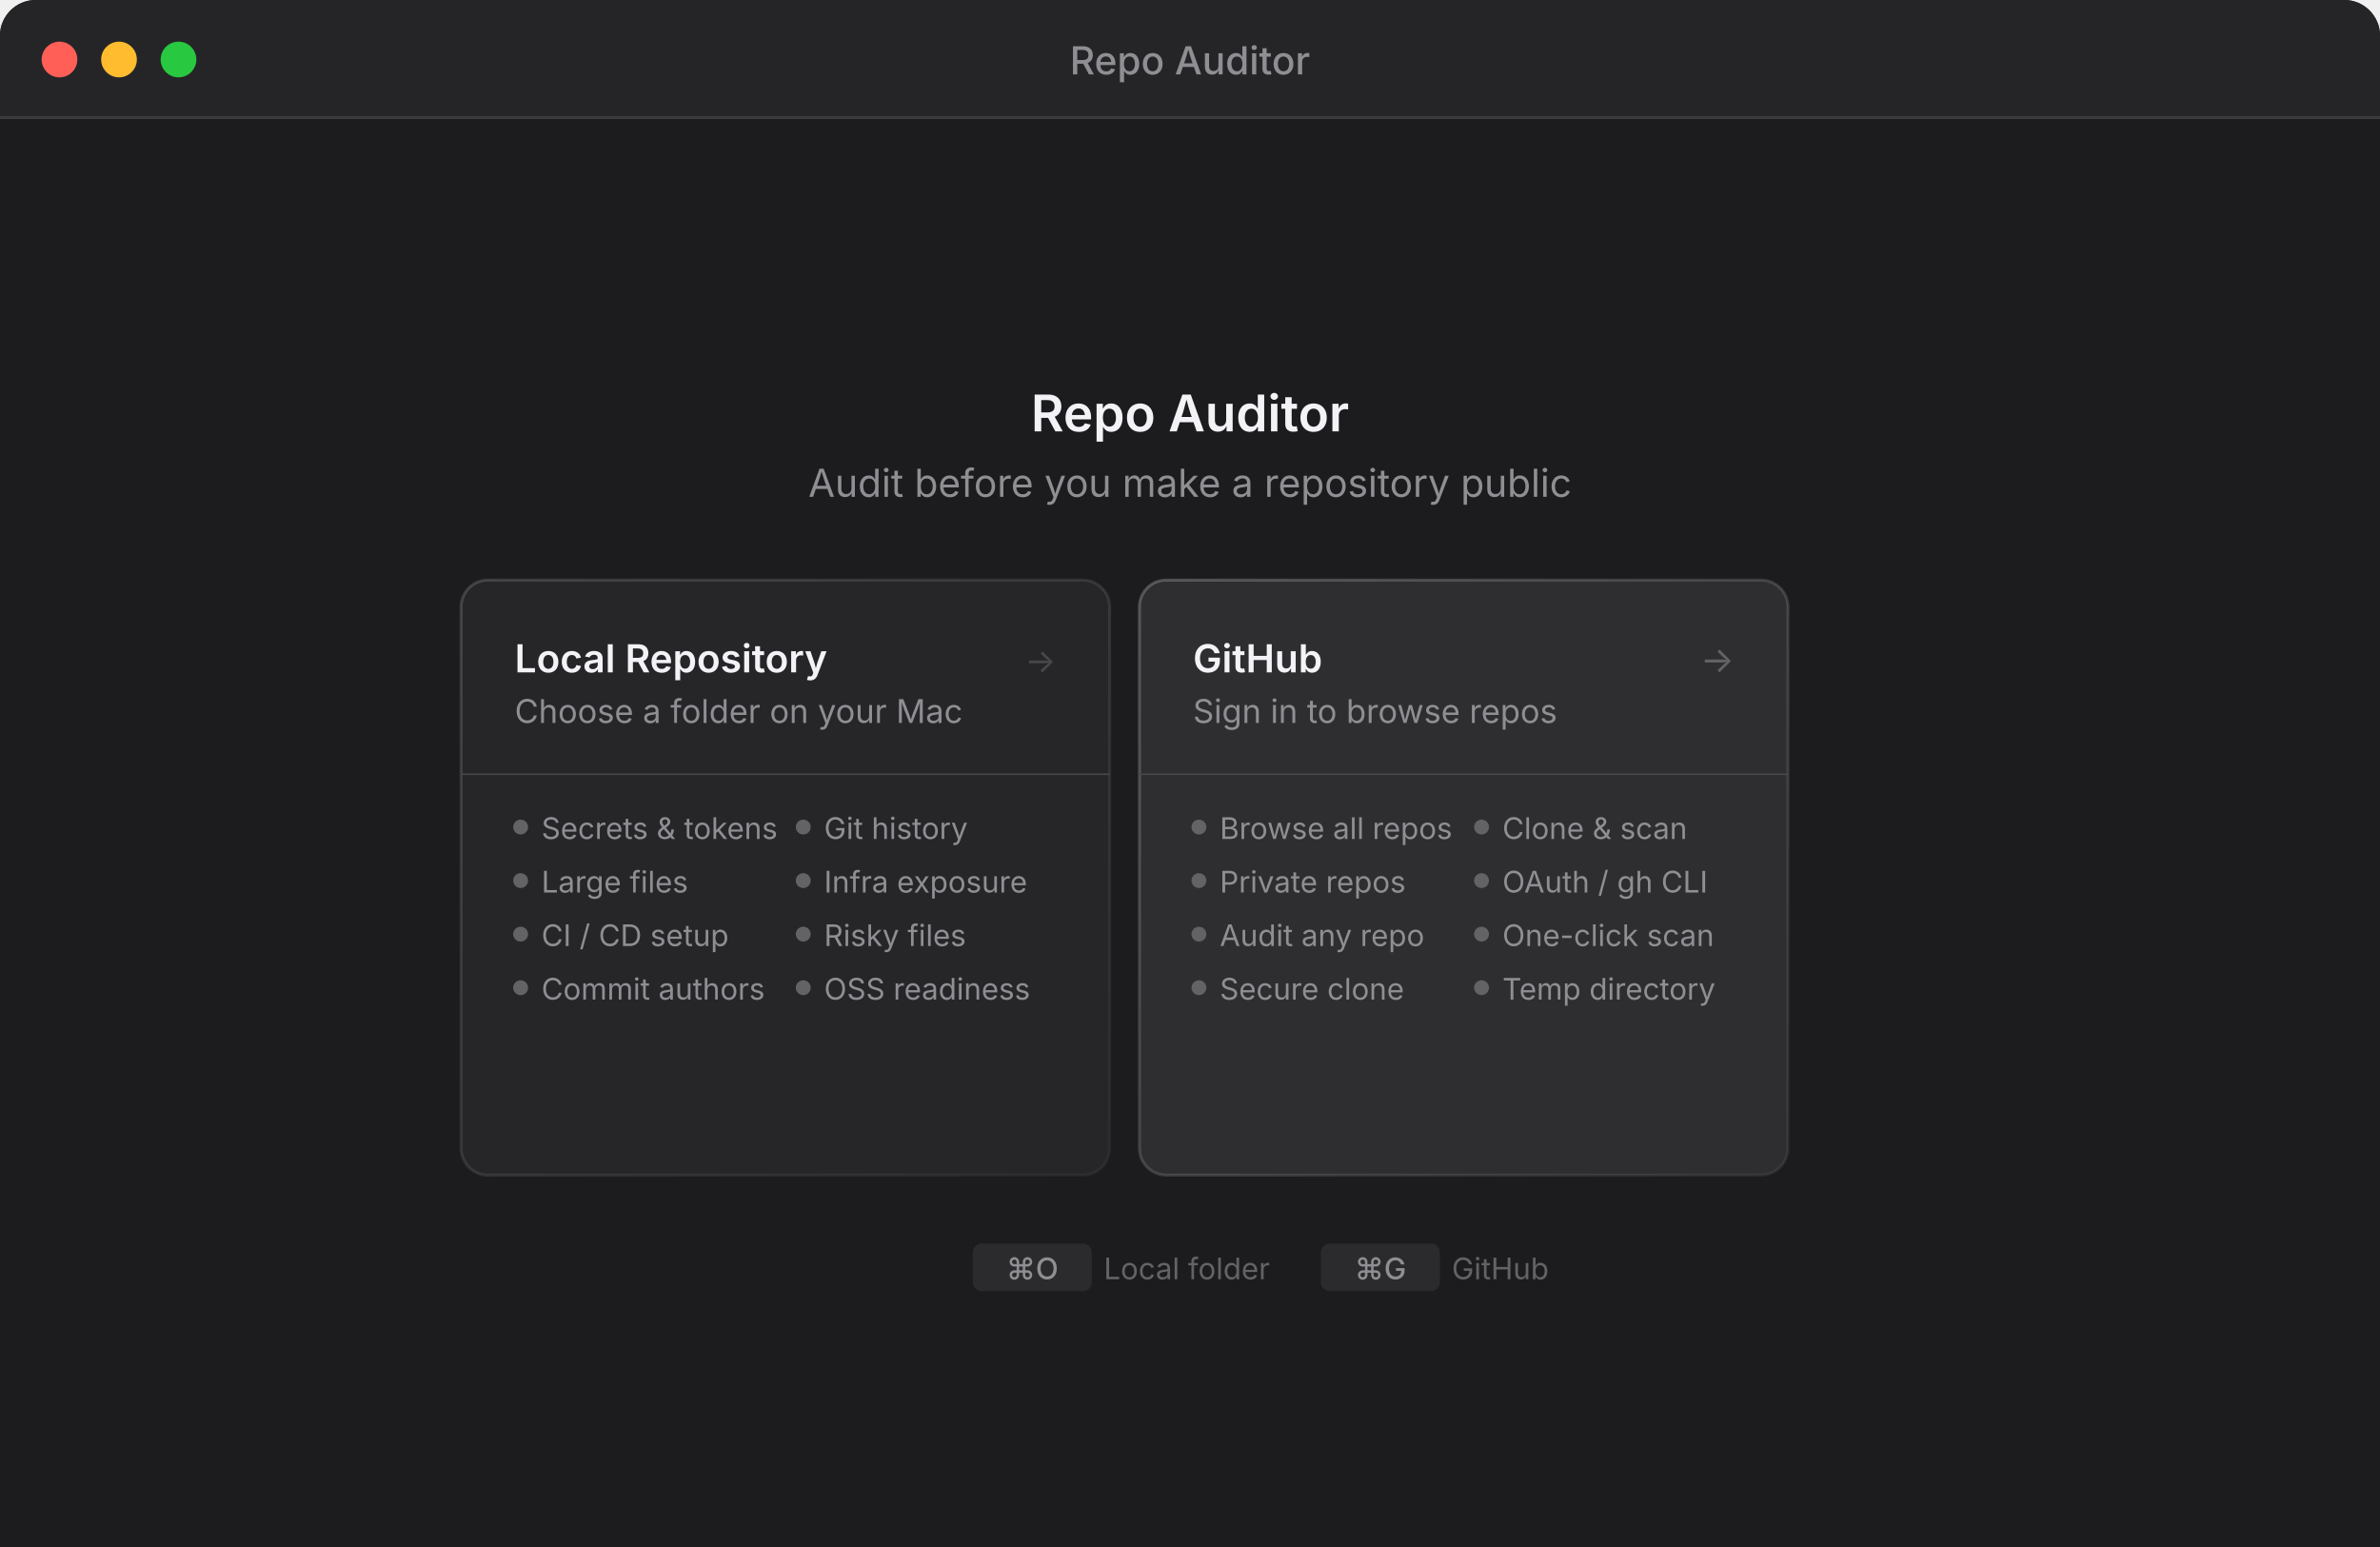
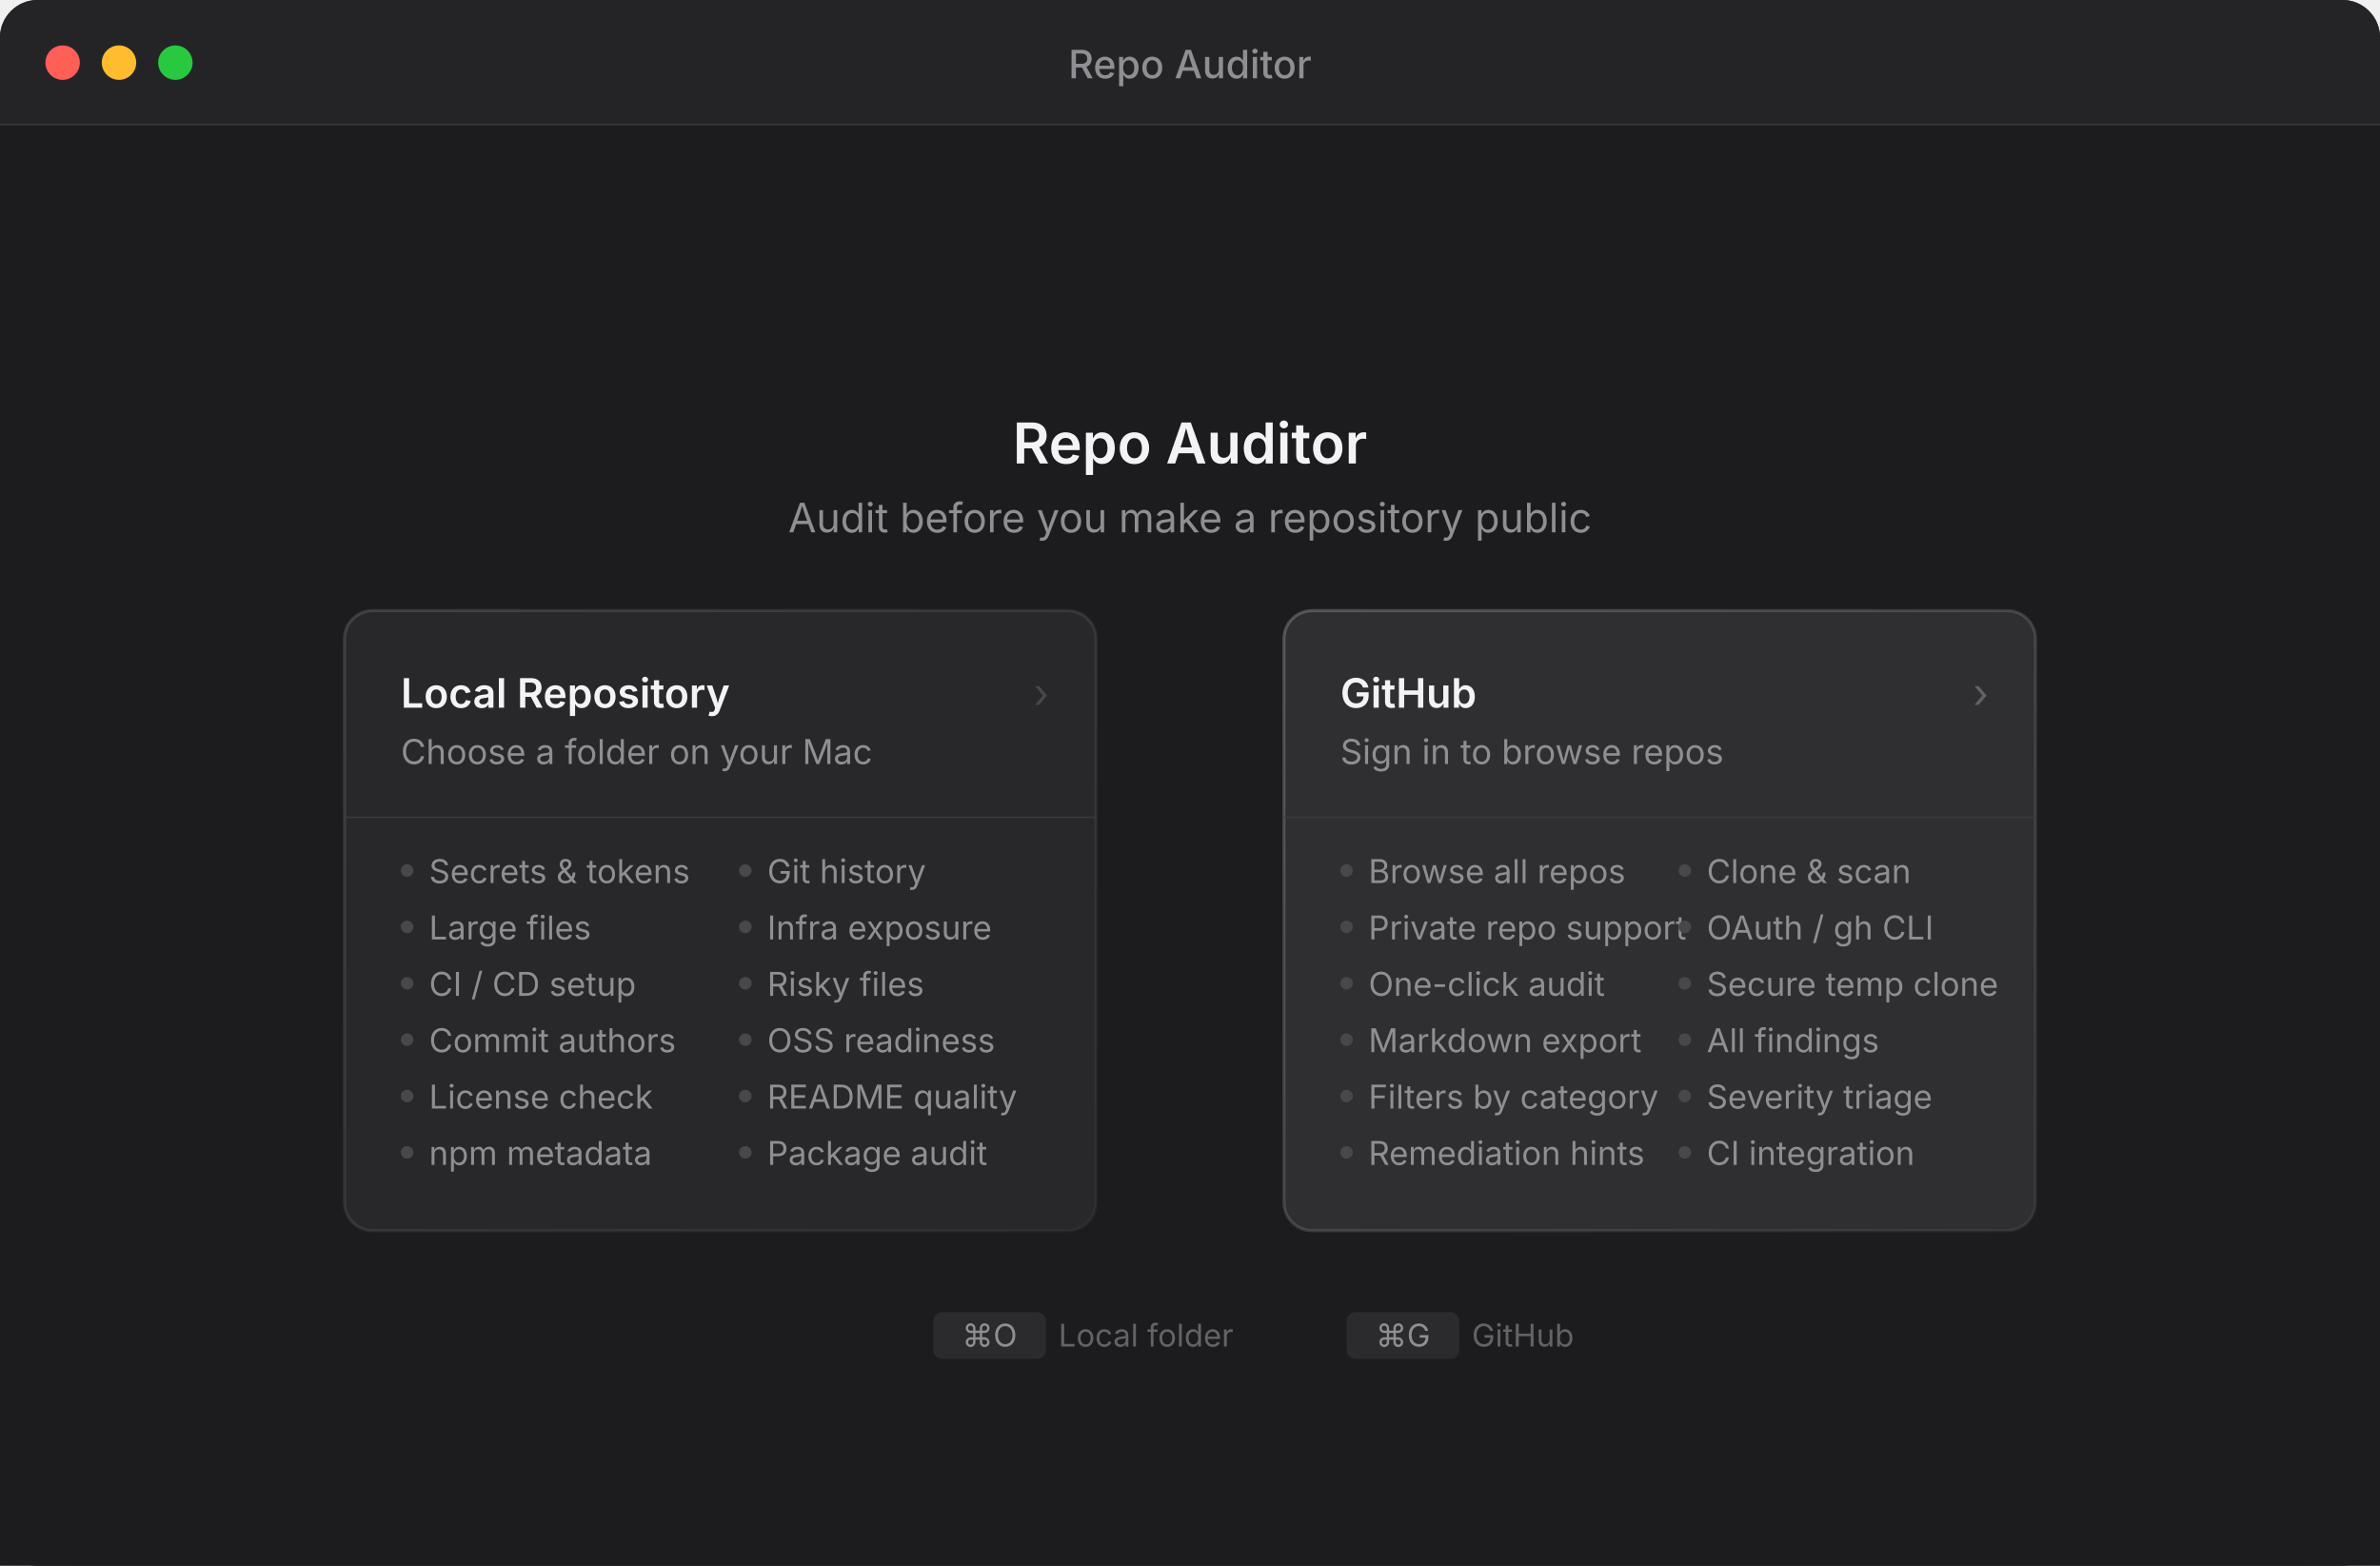
- <svg xmlns="http://www.w3.org/2000/svg" width="800" height="520" viewBox="0 0 800 520">
+ <svg xmlns="http://www.w3.org/2000/svg" width="760" height="500" viewBox="0 0 760 500">
  <defs>
-     <filter id="shadow" x="-10%" y="-10%" width="120%" height="130%">
-       <feDropShadow dx="0" dy="8" stdDeviation="16" flood-color="#000" flood-opacity="0.5" />
+     <linearGradient id="tb" x1="0%" y1="0%" x2="100%" y2="100%">
+       <stop offset="0%" stop-color="#fff" stop-opacity="0.13" />
+       <stop offset="100%" stop-color="#fff" stop-opacity="0.04" />
+     </linearGradient>
+     <linearGradient id="tbh" x1="0%" y1="0%" x2="100%" y2="100%">
+       <stop offset="0%" stop-color="#fff" stop-opacity="0.21" />
+       <stop offset="100%" stop-color="#fff" stop-opacity="0.06" />
+     </linearGradient>
+     <filter id="ws" x="-8%" y="-8%" width="120%" height="125%">
+       <feDropShadow dx="0" dy="10" stdDeviation="18" flood-color="#000" flood-opacity="0.55" />
    </filter>
-     <linearGradient id="tile-border" x1="0%" y1="0%" x2="100%" y2="100%">
-       <stop offset="0%" stop-color="#ffffff" stop-opacity="0.15" />
-       <stop offset="100%" stop-color="#ffffff" stop-opacity="0.04" />
-     </linearGradient>
-     <linearGradient id="tile-border-hover" x1="0%" y1="0%" x2="100%" y2="100%">
-       <stop offset="0%" stop-color="#ffffff" stop-opacity="0.22" />
-       <stop offset="100%" stop-color="#ffffff" stop-opacity="0.06" />
-     </linearGradient>
  </defs>
-   <rect width="800" height="520" rx="12" fill="#1c1c1e" filter="url(#shadow)" />
-   <rect width="800" height="40" rx="12" fill="#252528" />
-   <rect y="28" width="800" height="12" fill="#252528" />
-   <rect y="39" width="800" height="1" fill="#3a3a3c" />
-   <circle cx="20" cy="20" r="6" fill="#ff5f57" />
-   <circle cx="40" cy="20" r="6" fill="#febc2e" />
-   <circle cx="60" cy="20" r="6" fill="#28c840" />
-   <text x="400" y="25" text-anchor="middle" font-family="-apple-system, BlinkMacSystemFont, 'Helvetica Neue'" font-size="13" fill="#8e8e93" font-weight="500">Repo Auditor</text>
-   <rect x="0" y="40" width="800" height="480" fill="#1c1c1e" />
-   <text x="400" y="145" text-anchor="middle" font-family="-apple-system, BlinkMacSystemFont, 'Helvetica Neue'" font-size="17" fill="#f2f2f7" font-weight="600">Repo Auditor</text>
-   <text x="400" y="167" text-anchor="middle" font-family="-apple-system, BlinkMacSystemFont, 'Helvetica Neue'" font-size="13" fill="#8e8e93">Audit before you make a repository public</text>
-   <rect x="155" y="195" width="218" height="200" rx="9" fill="#2c2c2e" fill-opacity="0.7" />
-   <rect x="155" y="195" width="218" height="200" rx="9" fill="none" stroke="url(#tile-border)" stroke-width="1" />
-   <text x="173" y="226" font-family="-apple-system, BlinkMacSystemFont, 'Helvetica Neue'" font-size="13" fill="#f2f2f7" font-weight="600">Local Repository</text>
-   <text x="173" y="243" font-family="-apple-system, BlinkMacSystemFont, 'Helvetica Neue'" font-size="11" fill="#8e8e93">Choose a folder on your Mac</text>
-   <text x="355" y="226" text-anchor="end" font-family="-apple-system, BlinkMacSystemFont, 'Helvetica Neue'" font-size="11" fill="#48484a">→</text>
-   <rect x="155" y="260" width="218" height="0.5" fill="#48484a" />
-   <circle cx="175" cy="278" r="2.5" fill="#636366" />
-   <text x="182" y="282" font-family="-apple-system, BlinkMacSystemFont, 'Helvetica Neue'" font-size="10" fill="#8e8e93">Secrets &amp; tokens</text>
-   <circle cx="270" cy="278" r="2.5" fill="#636366" />
-   <text x="277" y="282" font-family="-apple-system, BlinkMacSystemFont, 'Helvetica Neue'" font-size="10" fill="#8e8e93">Git history</text>
-   <circle cx="175" cy="296" r="2.5" fill="#636366" />
-   <text x="182" y="300" font-family="-apple-system, BlinkMacSystemFont, 'Helvetica Neue'" font-size="10" fill="#8e8e93">Large files</text>
-   <circle cx="270" cy="296" r="2.5" fill="#636366" />
-   <text x="277" y="300" font-family="-apple-system, BlinkMacSystemFont, 'Helvetica Neue'" font-size="10" fill="#8e8e93">Infra exposure</text>
-   <circle cx="175" cy="314" r="2.5" fill="#636366" />
-   <text x="182" y="318" font-family="-apple-system, BlinkMacSystemFont, 'Helvetica Neue'" font-size="10" fill="#8e8e93">CI / CD setup</text>
-   <circle cx="270" cy="314" r="2.5" fill="#636366" />
-   <text x="277" y="318" font-family="-apple-system, BlinkMacSystemFont, 'Helvetica Neue'" font-size="10" fill="#8e8e93">Risky files</text>
-   <circle cx="175" cy="332" r="2.5" fill="#636366" />
-   <text x="182" y="336" font-family="-apple-system, BlinkMacSystemFont, 'Helvetica Neue'" font-size="10" fill="#8e8e93">Commit authors</text>
-   <circle cx="270" cy="332" r="2.5" fill="#636366" />
-   <text x="277" y="336" font-family="-apple-system, BlinkMacSystemFont, 'Helvetica Neue'" font-size="10" fill="#8e8e93">OSS readiness</text>
-   <rect x="383" y="195" width="218" height="200" rx="9" fill="#2c2c2e" fill-opacity="0.85" />
-   <rect x="383" y="195" width="218" height="200" rx="9" fill="none" stroke="url(#tile-border-hover)" stroke-width="1" />
-   <rect x="383" y="195" width="218" height="200" rx="9" fill="#ffffff" fill-opacity="0.025" />
-   <text x="401" y="226" font-family="-apple-system, BlinkMacSystemFont, 'Helvetica Neue'" font-size="13" fill="#f2f2f7" font-weight="600">GitHub</text>
-   <text x="401" y="243" font-family="-apple-system, BlinkMacSystemFont, 'Helvetica Neue'" font-size="11" fill="#8e8e93">Sign in to browse repos</text>
-   <text x="583" y="226" text-anchor="end" font-family="-apple-system, BlinkMacSystemFont, 'Helvetica Neue'" font-size="12" fill="#636366">→</text>
-   <rect x="383" y="260" width="218" height="0.5" fill="#48484a" />
-   <circle cx="403" cy="278" r="2.5" fill="#636366" />
-   <text x="410" y="282" font-family="-apple-system, BlinkMacSystemFont, 'Helvetica Neue'" font-size="10" fill="#8e8e93">Browse all repos</text>
-   <circle cx="498" cy="278" r="2.5" fill="#636366" />
-   <text x="505" y="282" font-family="-apple-system, BlinkMacSystemFont, 'Helvetica Neue'" font-size="10" fill="#8e8e93">Clone &amp; scan</text>
-   <circle cx="403" cy="296" r="2.5" fill="#636366" />
-   <text x="410" y="300" font-family="-apple-system, BlinkMacSystemFont, 'Helvetica Neue'" font-size="10" fill="#8e8e93">Private repos</text>
-   <circle cx="498" cy="296" r="2.5" fill="#636366" />
-   <text x="505" y="300" font-family="-apple-system, BlinkMacSystemFont, 'Helvetica Neue'" font-size="10" fill="#8e8e93">OAuth / gh CLI</text>
-   <circle cx="403" cy="314" r="2.5" fill="#636366" />
-   <text x="410" y="318" font-family="-apple-system, BlinkMacSystemFont, 'Helvetica Neue'" font-size="10" fill="#8e8e93">Audit any repo</text>
-   <circle cx="498" cy="314" r="2.5" fill="#636366" />
-   <text x="505" y="318" font-family="-apple-system, BlinkMacSystemFont, 'Helvetica Neue'" font-size="10" fill="#8e8e93">One-click scan</text>
-   <circle cx="403" cy="332" r="2.5" fill="#636366" />
-   <text x="410" y="336" font-family="-apple-system, BlinkMacSystemFont, 'Helvetica Neue'" font-size="10" fill="#8e8e93">Secure clone</text>
-   <circle cx="498" cy="332" r="2.5" fill="#636366" />
-   <text x="505" y="336" font-family="-apple-system, BlinkMacSystemFont, 'Helvetica Neue'" font-size="10" fill="#8e8e93">Temp directory</text>
-   <rect x="327" y="418" width="40" height="16" rx="3" fill="#ffffff" fill-opacity="0.07" />
-   <text x="347" y="430" text-anchor="middle" font-family="-apple-system, BlinkMacSystemFont, 'Helvetica Neue'" font-size="10" fill="#8e8e93" font-weight="500">⌘O</text>
-   <text x="371" y="430" font-family="-apple-system, BlinkMacSystemFont, 'Helvetica Neue'" font-size="10" fill="#636366">Local folder</text>
-   <rect x="444" y="418" width="40" height="16" rx="3" fill="#ffffff" fill-opacity="0.07" />
-   <text x="464" y="430" text-anchor="middle" font-family="-apple-system, BlinkMacSystemFont, 'Helvetica Neue'" font-size="10" fill="#8e8e93" font-weight="500">⌘G</text>
-   <text x="488" y="430" font-family="-apple-system, BlinkMacSystemFont, 'Helvetica Neue'" font-size="10" fill="#636366">GitHub</text>
+   <rect width="760" height="500" rx="12" fill="#1c1c1e" filter="url(#ws)" />
+   <rect width="760" height="40" rx="12" fill="#242427" />
+   <rect y="28" width="760" height="12" fill="#242427" />
+   <line x1="0" y1="40" x2="760" y2="40" stroke="#38383c" stroke-width="1" />
+   <circle cx="20" cy="20" r="5.5" fill="#ff5f57" />
+   <circle cx="38" cy="20" r="5.5" fill="#febc2e" />
+   <circle cx="56" cy="20" r="5.5" fill="#28c840" />
+   <text x="380" y="25" text-anchor="middle" font-family="-apple-system,BlinkMacSystemFont,'SF Pro Text'" font-size="12.5" fill="#8e8e93" font-weight="500">Repo Auditor</text>
+   <rect x="0" y="40" width="760" height="460" fill="#1c1c1e" />
+   <text x="380" y="148" text-anchor="middle" font-family="-apple-system,BlinkMacSystemFont,'SF Pro Display'" font-size="18" fill="#f2f2f7" font-weight="600">Repo Auditor</text>
+   <text x="380" y="170" text-anchor="middle" font-family="-apple-system,BlinkMacSystemFont,'SF Pro Text'" font-size="13" fill="#8e8e93">Audit before you make a repository public</text>
+   <rect x="110" y="195" width="240" height="198" rx="9" fill="#2c2c2e" fill-opacity="0.75" />
+   <rect x="110" y="195" width="240" height="198" rx="9" fill="none" stroke="url(#tb)" stroke-width="1" />
+   <text x="128" y="226" font-family="-apple-system,BlinkMacSystemFont,'SF Pro Text'" font-size="13" fill="#f2f2f7" font-weight="600">Local Repository</text>
+   <text x="128" y="244" font-family="-apple-system,BlinkMacSystemFont,'SF Pro Text'" font-size="11" fill="#8e8e93">Choose a folder on your Mac</text>
+   <text x="335" y="226" text-anchor="end" font-family="-apple-system,BlinkMacSystemFont" font-size="13" fill="#48484a">›</text>
+   <line x1="110" y1="261" x2="350" y2="261" stroke="#3a3a3c" stroke-width="0.5" />
+   <circle cx="130" cy="278" r="2" fill="#48484a" />
+   <text x="137" y="282" font-family="-apple-system,BlinkMacSystemFont,'SF Pro Text'" font-size="10.5" fill="#8e8e93">Secrets &amp; tokens</text>
+   <circle cx="238" cy="278" r="2" fill="#48484a" />
+   <text x="245" y="282" font-family="-apple-system,BlinkMacSystemFont,'SF Pro Text'" font-size="10.5" fill="#8e8e93">Git history</text>
+   <circle cx="130" cy="296" r="2" fill="#48484a" />
+   <text x="137" y="300" font-family="-apple-system,BlinkMacSystemFont,'SF Pro Text'" font-size="10.5" fill="#8e8e93">Large files</text>
+   <circle cx="238" cy="296" r="2" fill="#48484a" />
+   <text x="245" y="300" font-family="-apple-system,BlinkMacSystemFont,'SF Pro Text'" font-size="10.5" fill="#8e8e93">Infra exposure</text>
+   <circle cx="130" cy="314" r="2" fill="#48484a" />
+   <text x="137" y="318" font-family="-apple-system,BlinkMacSystemFont,'SF Pro Text'" font-size="10.5" fill="#8e8e93">CI / CD setup</text>
+   <circle cx="238" cy="314" r="2" fill="#48484a" />
+   <text x="245" y="318" font-family="-apple-system,BlinkMacSystemFont,'SF Pro Text'" font-size="10.5" fill="#8e8e93">Risky files</text>
+   <circle cx="130" cy="332" r="2" fill="#48484a" />
+   <text x="137" y="336" font-family="-apple-system,BlinkMacSystemFont,'SF Pro Text'" font-size="10.5" fill="#8e8e93">Commit authors</text>
+   <circle cx="238" cy="332" r="2" fill="#48484a" />
+   <text x="245" y="336" font-family="-apple-system,BlinkMacSystemFont,'SF Pro Text'" font-size="10.5" fill="#8e8e93">OSS readiness</text>
+   <circle cx="130" cy="350" r="2" fill="#48484a" />
+   <text x="137" y="354" font-family="-apple-system,BlinkMacSystemFont,'SF Pro Text'" font-size="10.5" fill="#8e8e93">License check</text>
+   <circle cx="238" cy="350" r="2" fill="#48484a" />
+   <text x="245" y="354" font-family="-apple-system,BlinkMacSystemFont,'SF Pro Text'" font-size="10.5" fill="#8e8e93">README quality</text>
+   <circle cx="130" cy="368" r="2" fill="#48484a" />
+   <text x="137" y="372" font-family="-apple-system,BlinkMacSystemFont,'SF Pro Text'" font-size="10.5" fill="#8e8e93">npm metadata</text>
+   <circle cx="238" cy="368" r="2" fill="#48484a" />
+   <text x="245" y="372" font-family="-apple-system,BlinkMacSystemFont,'SF Pro Text'" font-size="10.5" fill="#8e8e93">Package audit</text>
+   <rect x="410" y="195" width="240" height="198" rx="9" fill="#2c2c2e" fill-opacity="0.88" />
+   <rect x="410" y="195" width="240" height="198" rx="9" fill="#fff" fill-opacity="0.03" />
+   <rect x="410" y="195" width="240" height="198" rx="9" fill="none" stroke="url(#tbh)" stroke-width="1" />
+   <text x="428" y="226" font-family="-apple-system,BlinkMacSystemFont,'SF Pro Text'" font-size="13" fill="#f2f2f7" font-weight="600">GitHub</text>
+   <text x="428" y="244" font-family="-apple-system,BlinkMacSystemFont,'SF Pro Text'" font-size="11" fill="#8e8e93">Sign in to browse repos</text>
+   <text x="635" y="226" text-anchor="end" font-family="-apple-system,BlinkMacSystemFont" font-size="13" fill="#636366">›</text>
+   <line x1="410" y1="261" x2="650" y2="261" stroke="#3a3a3c" stroke-width="0.5" />
+   <circle cx="430" cy="278" r="2" fill="#48484a" />
+   <text x="437" y="282" font-family="-apple-system,BlinkMacSystemFont,'SF Pro Text'" font-size="10.5" fill="#8e8e93">Browse all repos</text>
+   <circle cx="538" cy="278" r="2" fill="#48484a" />
+   <text x="545" y="282" font-family="-apple-system,BlinkMacSystemFont,'SF Pro Text'" font-size="10.5" fill="#8e8e93">Clone &amp; scan</text>
+   <circle cx="430" cy="296" r="2" fill="#48484a" />
+   <text x="437" y="300" font-family="-apple-system,BlinkMacSystemFont,'SF Pro Text'" font-size="10.5" fill="#8e8e93">Private repo support</text>
+   <circle cx="538" cy="296" r="2" fill="#48484a" />
+   <text x="545" y="300" font-family="-apple-system,BlinkMacSystemFont,'SF Pro Text'" font-size="10.5" fill="#8e8e93">OAuth / gh CLI</text>
+   <circle cx="430" cy="314" r="2" fill="#48484a" />
+   <text x="437" y="318" font-family="-apple-system,BlinkMacSystemFont,'SF Pro Text'" font-size="10.5" fill="#8e8e93">One-click audit</text>
+   <circle cx="538" cy="314" r="2" fill="#48484a" />
+   <text x="545" y="318" font-family="-apple-system,BlinkMacSystemFont,'SF Pro Text'" font-size="10.5" fill="#8e8e93">Secure temp clone</text>
+   <circle cx="430" cy="332" r="2" fill="#48484a" />
+   <text x="437" y="336" font-family="-apple-system,BlinkMacSystemFont,'SF Pro Text'" font-size="10.5" fill="#8e8e93">Markdown export</text>
+   <circle cx="538" cy="332" r="2" fill="#48484a" />
+   <text x="545" y="336" font-family="-apple-system,BlinkMacSystemFont,'SF Pro Text'" font-size="10.5" fill="#8e8e93">All findings</text>
+   <circle cx="430" cy="350" r="2" fill="#48484a" />
+   <text x="437" y="354" font-family="-apple-system,BlinkMacSystemFont,'SF Pro Text'" font-size="10.5" fill="#8e8e93">Filters by category</text>
+   <circle cx="538" cy="350" r="2" fill="#48484a" />
+   <text x="545" y="354" font-family="-apple-system,BlinkMacSystemFont,'SF Pro Text'" font-size="10.5" fill="#8e8e93">Severity triage</text>
+   <circle cx="430" cy="368" r="2" fill="#48484a" />
+   <text x="437" y="372" font-family="-apple-system,BlinkMacSystemFont,'SF Pro Text'" font-size="10.5" fill="#8e8e93">Remediation hints</text>
+   <circle cx="538" cy="368" r="2" fill="#48484a" />
+   <text x="545" y="372" font-family="-apple-system,BlinkMacSystemFont,'SF Pro Text'" font-size="10.5" fill="#8e8e93">CI integration</text>
+   <rect x="298" y="419" width="36" height="15" rx="3" fill="#fff" fill-opacity="0.07" />
+   <text x="316" y="430" text-anchor="middle" font-family="-apple-system,BlinkMacSystemFont,'SF Mono'" font-size="10" fill="#8e8e93">⌘O</text>
+   <text x="338" y="430" font-family="-apple-system,BlinkMacSystemFont,'SF Pro Text'" font-size="10" fill="#636366">Local folder</text>
+   <rect x="430" y="419" width="36" height="15" rx="3" fill="#fff" fill-opacity="0.07" />
+   <text x="448" y="430" text-anchor="middle" font-family="-apple-system,BlinkMacSystemFont,'SF Mono'" font-size="10" fill="#8e8e93">⌘G</text>
+   <text x="470" y="430" font-family="-apple-system,BlinkMacSystemFont,'SF Pro Text'" font-size="10" fill="#636366">GitHub</text>
</svg>
